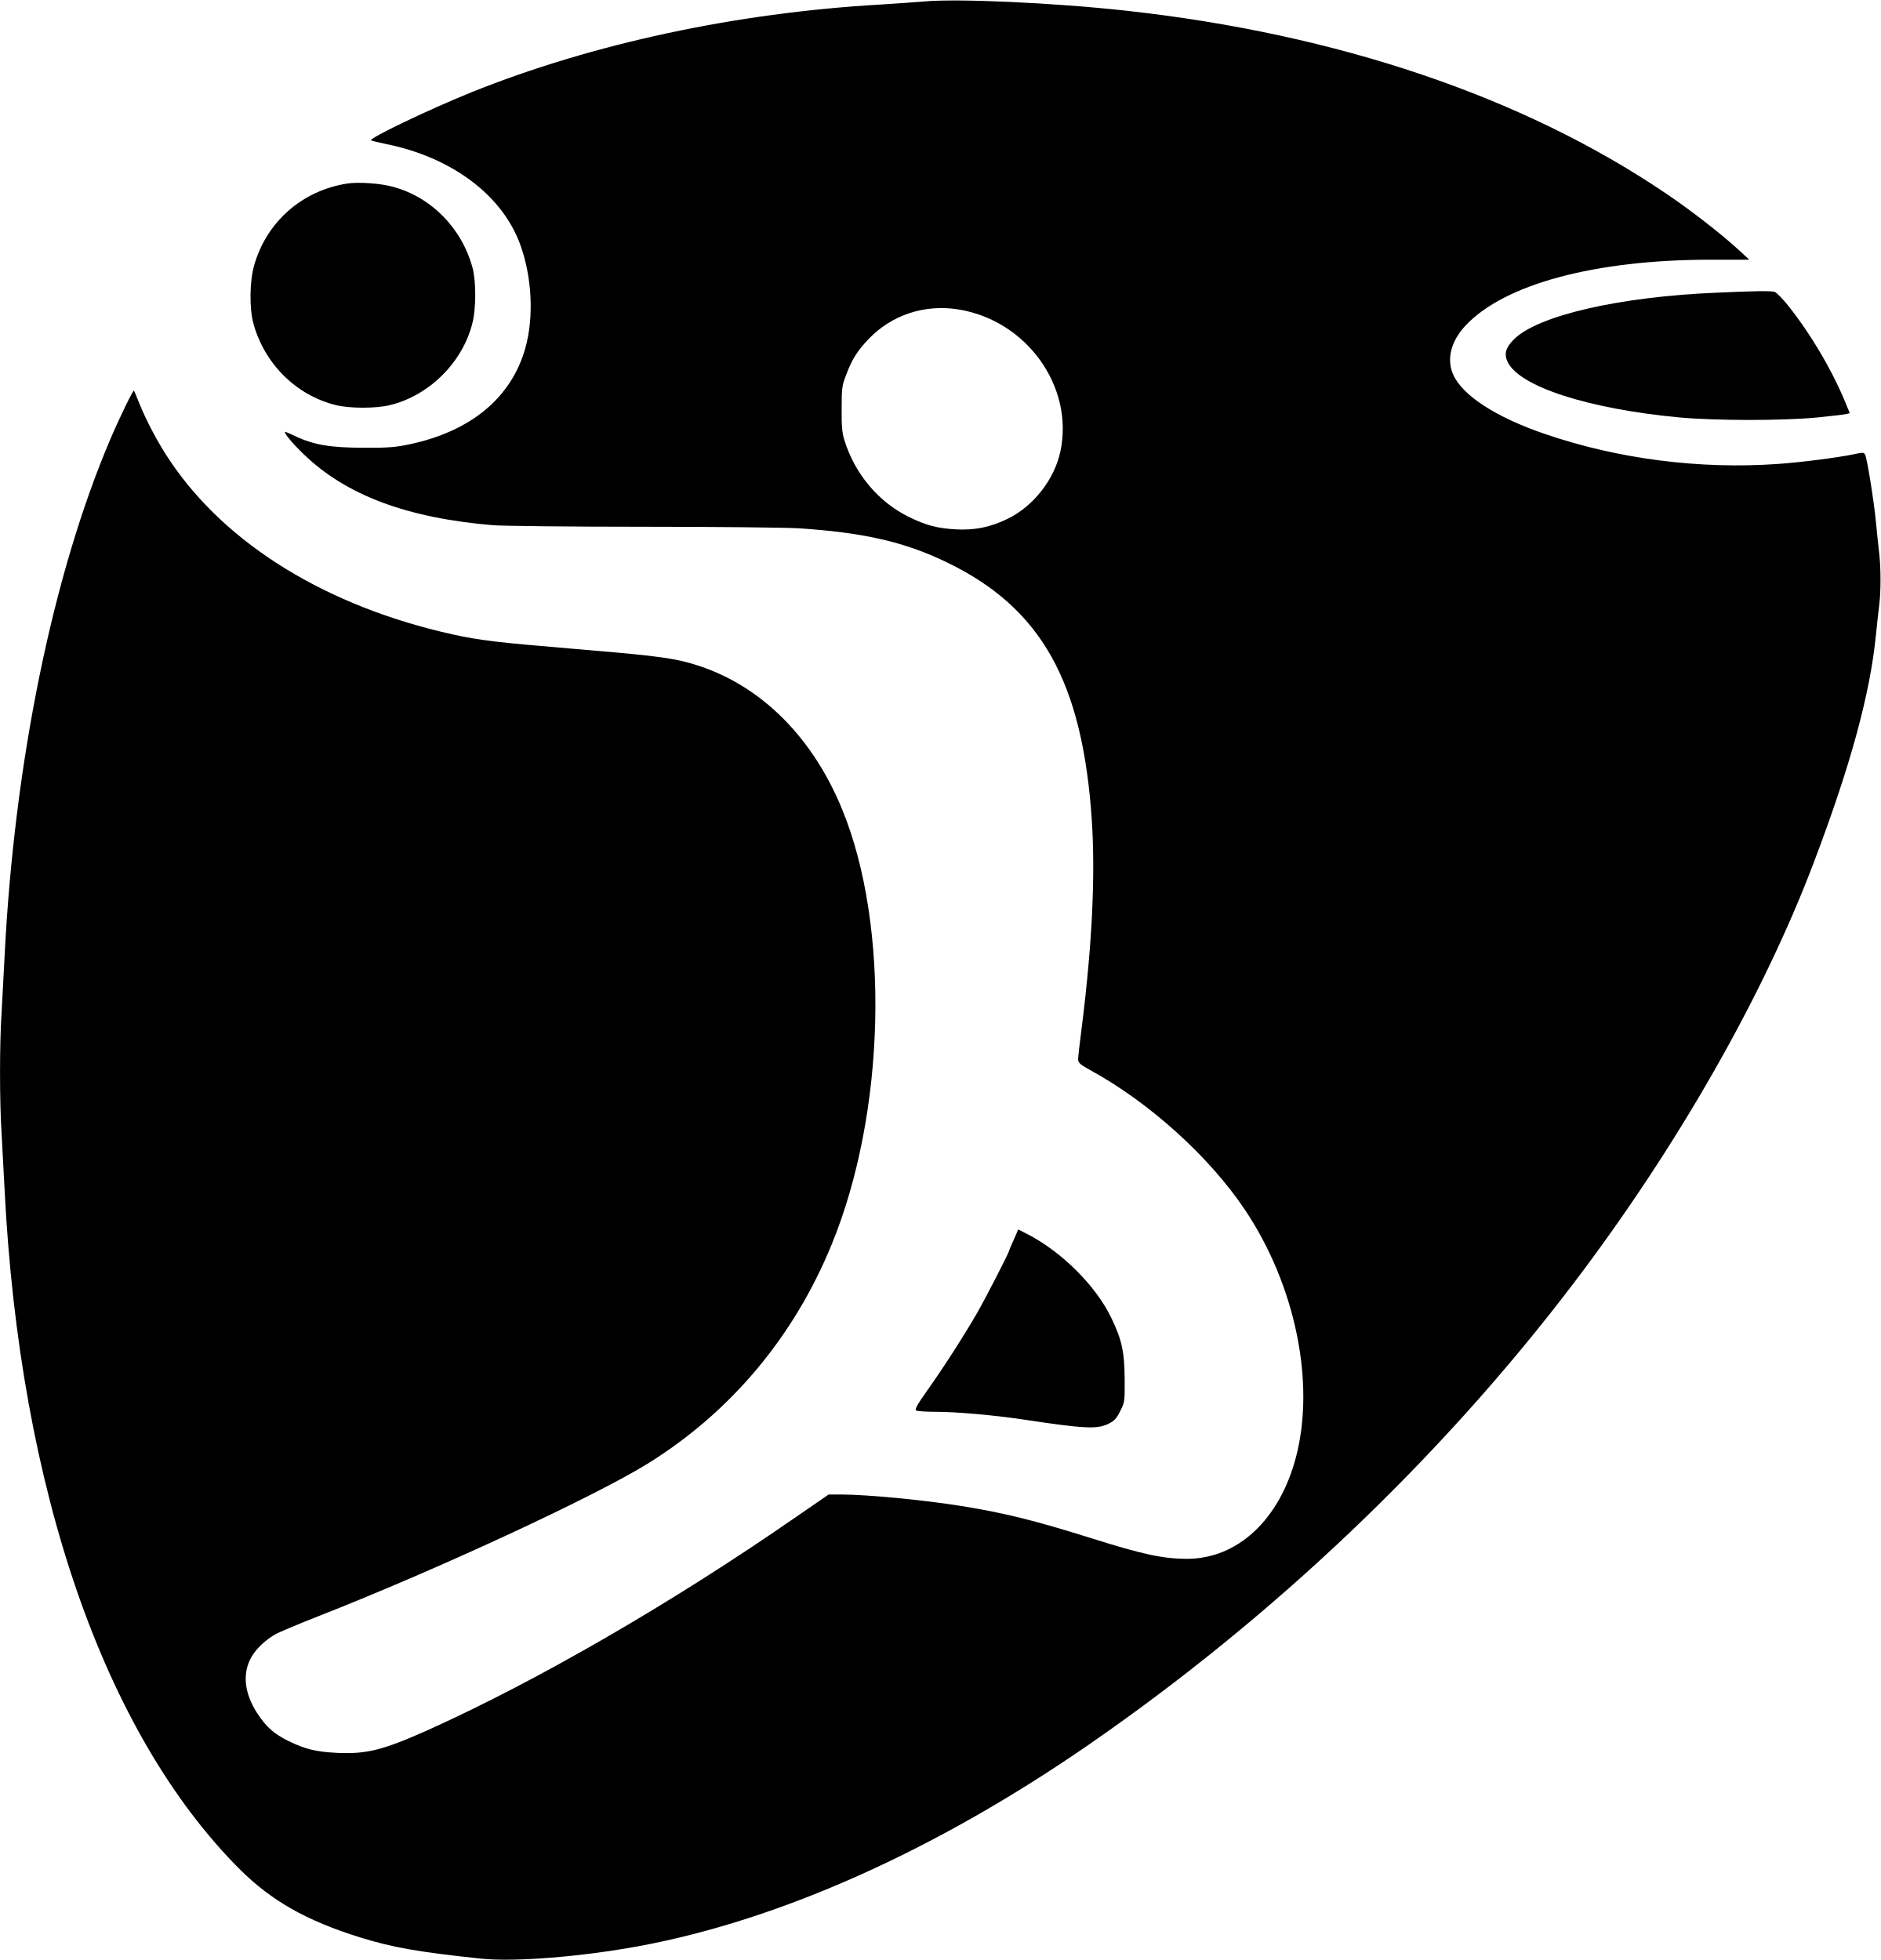
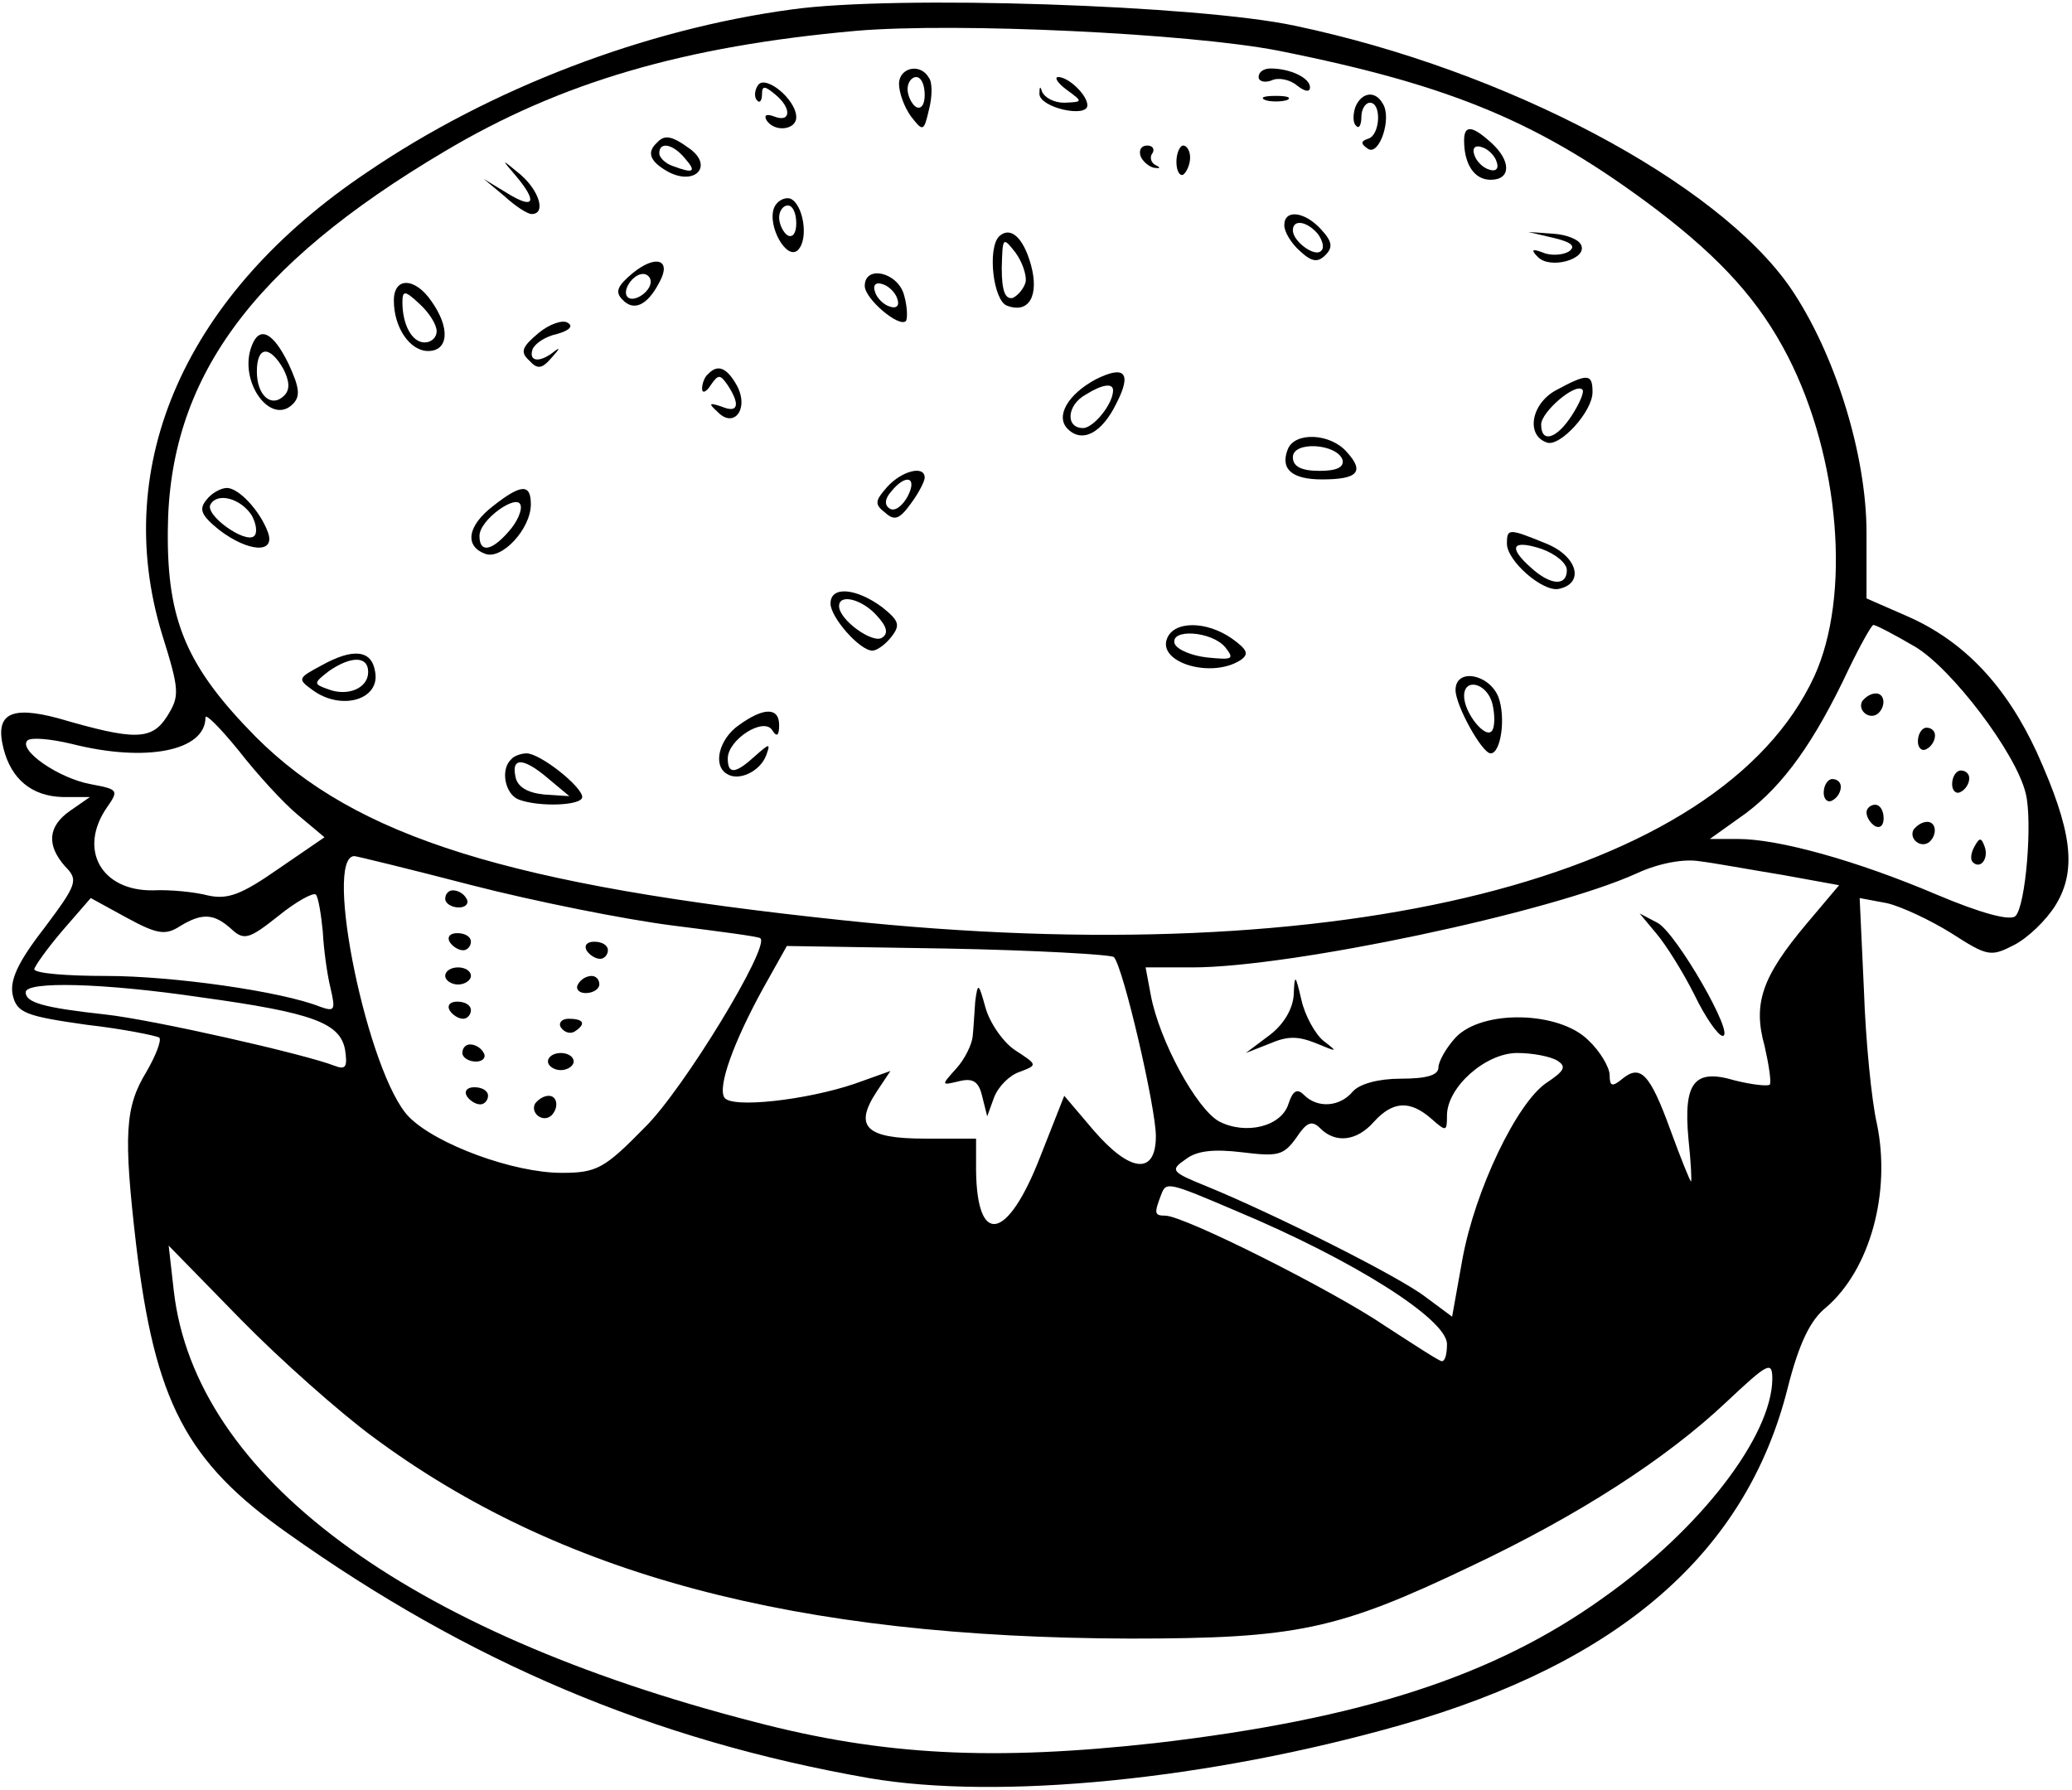
- <svg xmlns="http://www.w3.org/2000/svg" version="1.0" width="1228pt" height="1280pt" viewBox="0 0 1228 1280" preserveAspectRatio="xMidYMid meet">
-   <g transform="translate(0,1280) scale(0.1,-0.1)" fill="#000000" stroke="none">
-     <path d="M6030 12790 c-47 -4 -175 -13 -285 -20 -939 -54 -1876 -255 -2665 -572 -279 -113 -671 -300 -657 -315 3 -2 48 -13 100 -24 424 -86 752 -330 871 -648 80 -213 94 -481 36 -686 -92 -324 -357 -543 -758 -627 -90 -19 -138 -23 -297 -22 -214 0 -324 18 -443 74 -35 16 -66 30 -69 30 -16 0 46 -76 124 -150 276 -265 672 -413 1233 -460 63 -5 502 -10 975 -10 480 0 931 -5 1020 -10 425 -28 689 -88 965 -221 620 -298 891 -782 950 -1694 23 -360 1 -808 -65 -1334 -14 -106 -25 -205 -25 -220 1 -22 13 -33 82 -71 385 -211 775 -564 1007 -910 329 -491 461 -1128 334 -1615 -107 -409 -381 -665 -712 -665 -156 0 -290 29 -623 134 -373 117 -562 164 -851 211 -251 40 -616 75 -789 75 l-77 0 -209 -144 c-810 -562 -1694 -1073 -2407 -1394 -295 -132 -402 -159 -600 -149 -133 7 -203 24 -313 78 -93 46 -144 91 -202 180 -81 125 -97 248 -47 351 29 60 91 122 163 164 22 13 148 66 280 118 776 304 1813 785 2159 1001 538 336 948 824 1195 1426 354 860 383 2080 69 2844 -205 500 -568 843 -1014 960 -120 32 -260 48 -765 90 -465 39 -587 53 -760 91 -820 181 -1482 586 -1850 1135 -74 108 -157 266 -200 374 -18 44 -33 82 -35 84 -6 5 -91 -169 -154 -316 -376 -881 -628 -2114 -691 -3378 -6 -121 -15 -290 -20 -375 -13 -199 -13 -569 0 -775 5 -88 14 -257 20 -375 99 -1959 649 -3549 1534 -4436 208 -207 434 -336 786 -446 212 -66 382 -96 790 -139 220 -23 656 12 1035 82 920 171 1934 625 2930 1312 1212 837 2304 1876 3171 3017 675 889 1238 1875 1569 2750 240 633 367 1100 405 1485 6 61 15 143 20 183 13 93 13 256 0 358 -5 43 -14 131 -20 194 -13 135 -58 418 -71 441 -8 15 -15 15 -71 3 -104 -22 -343 -53 -500 -64 -511 -36 -1044 33 -1520 196 -319 109 -536 250 -598 386 -46 101 -16 221 82 324 254 269 844 427 1592 428 l259 0 -64 59 c-118 109 -322 267 -484 376 -932 630 -2142 1039 -3520 1191 -472 52 -1111 81 -1325 60z m230 -2011 c443 -72 753 -502 665 -924 -38 -184 -176 -361 -345 -443 -112 -55 -215 -76 -340 -69 -120 7 -192 26 -305 81 -199 98 -353 281 -421 501 -15 47 -19 91 -18 205 0 133 2 151 27 216 40 107 74 161 148 239 152 159 367 230 589 194z" />
-     <path d="M2265 11601 c-295 -47 -526 -252 -606 -536 -29 -103 -31 -277 -5 -375 72 -266 281 -473 541 -536 92 -22 258 -22 350 0 258 62 479 282 541 541 23 94 23 268 0 355 -69 257 -266 460 -516 529 -84 24 -230 34 -305 22z" />
-     <path d="M11217 10889 c-641 -26 -1176 -149 -1332 -306 -53 -53 -65 -95 -40 -147 77 -161 526 -306 1120 -362 240 -22 680 -22 905 0 90 9 174 19 187 22 l22 6 -19 46 c-87 218 -228 460 -381 653 -38 48 -79 89 -91 93 -27 7 -126 6 -371 -5z" />
-     <path d="M6620 4704 c-17 -36 -30 -68 -30 -71 0 -11 -155 -313 -211 -410 -87 -150 -219 -356 -323 -502 -66 -93 -84 -126 -74 -132 7 -5 65 -9 129 -9 133 0 374 -21 569 -50 404 -61 487 -65 560 -27 37 18 51 33 75 82 30 59 30 62 29 210 -1 177 -19 258 -88 400 -101 210 -328 435 -554 549 l-53 27 -29 -67z" />
+ <svg xmlns="http://www.w3.org/2000/svg" version="1.0" width="242pt" height="209pt" viewBox="0 0 242 209" preserveAspectRatio="xMidYMid meet">
+   <g transform="translate(0,209) scale(0.1,-0.1)" fill="#000000" stroke="none">
+     <path d="M925 2079 c-171 -23 -352 -92 -496 -190 -212 -142 -300 -341 -240 -539 21 -67 21 -73 6 -97 -18 -28 -38 -28 -127 -2 -56 15 -74 5 -64 -35 9 -36 33 -56 69 -57 l32 0 -23 -16 c-26 -18 -28 -40 -6 -65 16 -16 14 -21 -25 -73 -31 -40 -40 -61 -36 -78 5 -20 15 -24 86 -34 44 -5 82 -13 85 -15 3 -3 -4 -21 -15 -40 -25 -41 -27 -73 -12 -202 22 -183 58 -253 177 -337 211 -150 427 -242 679 -286 152 -26 396 -2 621 62 256 73 404 202 452 394 13 51 26 79 45 94 51 44 76 134 59 215 -6 26 -13 96 -15 155 l-5 108 32 -6 c17 -4 51 -20 75 -35 42 -27 46 -28 73 -14 16 8 38 29 49 47 25 41 19 87 -22 178 -36 78 -85 130 -151 159 l-48 21 0 77 c0 91 -37 210 -89 286 -85 123 -331 254 -579 306 -112 24 -465 36 -587 19z m567 -48 c206 -41 309 -85 443 -186 76 -58 120 -107 153 -171 61 -119 74 -280 31 -374 -109 -236 -551 -347 -1134 -285 -390 41 -569 97 -686 214 -81 82 -104 136 -103 241 1 177 97 309 323 443 136 81 280 123 481 141 118 10 388 -3 492 -23z m744 -696 c43 -25 119 -125 130 -172 8 -32 0 -131 -12 -143 -6 -6 -40 3 -92 25 -94 40 -185 65 -232 65 l-33 0 42 30 c44 33 80 83 120 168 14 29 27 52 29 52 3 0 24 -11 48 -25z m-1888 -197 l31 -26 -54 -37 c-43 -30 -59 -36 -82 -31 -15 4 -44 7 -64 6 -61 -1 -88 48 -54 97 14 20 13 21 -19 27 -38 7 -85 40 -74 51 4 4 27 2 52 -4 87 -22 156 -8 156 31 0 5 17 -12 39 -39 21 -27 52 -61 69 -75z m203 -82 c74 -19 179 -40 234 -47 55 -7 102 -13 103 -15 12 -9 -90 -177 -135 -221 -47 -48 -56 -53 -97 -53 -56 0 -146 33 -178 65 -48 48 -101 305 -64 305 2 0 64 -15 137 -34z m1531 12 l66 -12 -38 -45 c-52 -62 -63 -93 -49 -143 5 -22 8 -42 6 -45 -3 -2 -21 0 -41 5 -47 14 -60 -2 -54 -68 3 -28 4 -50 3 -50 -1 0 -12 27 -24 60 -24 66 -35 77 -56 60 -12 -10 -15 -9 -15 4 0 9 -11 28 -25 41 -34 34 -124 36 -155 3 -11 -12 -20 -28 -20 -35 0 -9 -14 -13 -44 -13 -26 0 -48 -6 -56 -15 -15 -18 -41 -20 -57 -4 -8 8 -13 5 -18 -10 -8 -27 -50 -37 -81 -21 -26 14 -70 94 -80 148 l-6 32 55 0 c114 0 418 64 519 110 26 12 55 17 73 14 17 -2 60 -10 97 -16z m-1705 -66 c1 -20 5 -50 9 -66 6 -26 5 -28 -12 -22 -45 18 -172 36 -250 36 -46 0 -84 3 -84 8 1 4 15 24 33 45 l33 38 42 -23 c35 -19 45 -21 62 -10 26 16 40 15 60 -3 15 -14 21 -12 55 15 21 17 41 28 44 25 3 -4 6 -23 8 -43z m924 -30 c11 -12 49 -176 49 -209 0 -46 -30 -43 -73 7 l-34 40 -28 -71 c-38 -98 -74 -106 -75 -16 l0 37 -60 0 c-69 0 -83 14 -56 55 l16 24 -42 -15 c-56 -19 -144 -29 -152 -16 -8 13 11 65 45 127 l28 50 188 -3 c103 -2 191 -7 194 -10z m-1066 -47 c131 -18 162 -30 168 -61 3 -20 1 -24 -12 -19 -36 14 -213 54 -268 60 -73 8 -93 14 -93 26 0 13 90 11 205 -6z m1584 -74 c11 -7 8 -12 -13 -26 -34 -23 -83 -124 -98 -206 l-12 -67 -31 23 c-31 24 -177 97 -255 129 -42 17 -44 19 -25 32 13 10 33 12 66 8 41 -5 48 -4 63 17 12 18 18 21 28 11 18 -18 43 -15 63 8 22 24 42 25 67 3 17 -15 18 -15 18 4 0 33 45 73 82 73 18 0 39 -4 47 -9z m-374 -176 c136 -57 245 -126 245 -155 0 -11 -2 -20 -6 -20 -3 0 -32 19 -66 41 -60 41 -235 129 -257 129 -13 0 -13 3 -5 24 6 16 7 16 89 -19z m-1010 -263 c218 -162 494 -235 885 -236 194 0 242 10 397 84 127 60 229 126 299 192 49 46 54 49 54 27 -1 -67 -84 -175 -197 -255 -128 -92 -283 -142 -523 -170 -189 -21 -318 -15 -470 25 -407 105 -652 287 -677 503 l-6 53 84 -86 c46 -47 116 -109 154 -137z" />
+     <path d="M1050 1992 c0 -10 6 -27 14 -38 14 -18 15 -18 21 8 4 15 4 32 0 37 -10 18 -35 12 -35 -7z m30 -13 c0 -11 -4 -17 -10 -14 -5 3 -10 13 -10 21 0 8 5 14 10 14 6 0 10 -9 10 -21z" />
+     <path d="M1470 2000 c0 -5 7 -7 15 -4 8 4 22 1 30 -6 9 -7 15 -8 15 -2 0 11 -23 22 -46 22 -8 0 -14 -4 -14 -10z" />
+     <path d="M885 1990 c-4 -6 -4 -14 -1 -17 3 -4 6 -1 6 7 0 10 3 10 15 0 20 -16 19 -34 -1 -26 -8 3 -12 2 -9 -4 9 -15 35 -12 35 3 0 21 -37 51 -45 37z" />
+     <path d="M1214 1980 c1 -16 56 -28 56 -13 0 12 -22 33 -34 33 -5 0 -1 -7 10 -15 19 -14 19 -14 -3 -15 -12 0 -23 6 -26 13 -2 7 -3 6 -3 -3z" />
+     <path d="M1478 1973 c6 -2 18 -2 25 0 6 3 1 5 -13 5 -14 0 -19 -2 -12 -5z" />
+     <path d="M1583 1965 c-3 -9 -3 -19 1 -22 3 -4 6 1 6 10 0 10 5 17 10 17 14 0 12 -38 -2 -42 -9 -3 -9 -6 0 -12 13 -8 28 36 17 53 -9 16 -25 13 -32 -4z" />
+     <path d="M1710 1926 c0 -28 12 -46 31 -46 24 0 24 22 1 43 -23 21 -32 21 -32 3z m38 -25 c3 -8 -1 -12 -9 -9 -7 2 -15 10 -17 17 -3 8 1 12 9 9 7 -2 15 -10 17 -17z" />
+     <path d="M767 1923 c-12 -11 -8 -22 14 -34 31 -16 52 7 25 27 -22 16 -30 17 -39 7z m33 -18 c14 -16 10 -18 -14 -9 -9 3 -16 10 -16 15 0 14 16 11 30 -6z" />
+     <path d="M1332 1908 c2 -6 10 -13 16 -14 7 -1 8 0 2 3 -5 2 -8 9 -4 14 3 5 0 9 -6 9 -7 0 -10 -5 -8 -12z" />
+     <path d="M1374 1901 c0 -11 4 -17 8 -15 4 3 8 12 8 20 0 8 -4 14 -8 14 -4 0 -8 -9 -8 -19z" />
+     <path d="M603 1884 c25 -30 21 -39 -10 -20 l-28 17 24 -20 c13 -12 27 -21 32 -21 17 0 9 27 -13 46 -23 19 -23 19 -5 -2z" />
+     <path d="M904 1847 c-8 -21 15 -62 28 -49 13 13 6 54 -9 60 -7 2 -16 -3 -19 -11z m26 -18 c0 -11 -4 -17 -10 -14 -5 3 -10 13 -10 21 0 8 5 14 10 14 6 0 10 -9 10 -21z" />
+     <path d="M1500 1827 c0 -8 8 -21 18 -30 14 -13 21 -14 30 -5 9 9 8 16 -5 30 -19 21 -43 24 -43 5z m39 -10 c6 -8 8 -17 4 -20 -7 -8 -33 11 -33 24 0 13 16 11 29 -4z" />
+     <path d="M1167 1814 c-14 -14 -7 -75 9 -81 26 -10 38 12 28 48 -9 32 -24 45 -37 33z m31 -53 c-2 -8 -9 -16 -15 -19 -9 -2 -13 8 -13 35 1 36 1 37 16 18 8 -11 13 -26 12 -34z" />
+     <path d="M1815 1812 c21 -5 26 -10 17 -16 -7 -4 -21 -5 -30 -1 -13 5 -14 3 -6 -5 14 -15 57 -3 51 13 -2 7 -17 13 -33 14 l-29 2 30 -7z" />
+     <path d="M739 1771 c-18 -15 -21 -22 -12 -31 13 -14 29 -7 43 20 15 27 -4 33 -31 11z m21 -10 c0 -12 -20 -25 -27 -18 -7 7 6 27 18 27 5 0 9 -4 9 -9z" />
+     <path d="M1010 1756 c0 -15 40 -49 48 -41 2 2 2 16 -2 30 -7 27 -46 36 -46 11z m38 -15 c3 -8 -1 -12 -9 -9 -7 2 -15 10 -17 17 -3 8 1 12 9 9 7 -2 15 -10 17 -17z" />
+     <path d="M460 1739 c0 -32 19 -59 40 -59 24 0 26 27 4 58 -19 28 -44 29 -44 1z m50 -36 c0 -7 -6 -13 -14 -13 -15 0 -26 21 -26 47 0 14 3 14 20 -2 11 -10 20 -24 20 -32z" />
+     <path d="M629 1701 c-19 -16 -22 -22 -11 -32 10 -11 15 -10 27 4 8 9 10 12 3 7 -17 -14 -31 -13 -26 2 3 7 15 15 29 18 14 4 19 9 12 13 -6 4 -22 -2 -34 -12z" />
+     <path d="M294 1686 c-16 -41 22 -94 48 -68 9 9 8 19 -5 47 -18 37 -34 45 -43 21z m37 -27 c7 -14 8 -24 1 -31 -15 -15 -32 0 -32 28 0 30 15 31 31 3z" />
+     <path d="M827 1653 c-4 -3 -7 -11 -7 -17 0 -6 5 -4 10 4 9 13 11 13 20 0 15 -23 12 -33 -7 -25 -15 5 -16 4 -5 -6 19 -20 37 3 23 30 -12 22 -23 26 -34 14z" />
+     <path d="M1280 1647 c-32 -17 -48 -43 -33 -58 17 -17 40 -5 57 30 18 35 10 45 -24 28z m20 -13 c0 -16 -23 -44 -35 -44 -21 0 -19 27 3 39 19 12 32 14 32 5z" />
+     <path d="M1817 1634 c-29 -16 -35 -53 -10 -61 15 -5 53 36 53 59 0 22 -6 22 -43 2z m19 -29 c-18 -28 -36 -33 -36 -11 0 15 40 49 48 41 3 -2 -3 -16 -12 -30z" />
+     <path d="M1504 1565 c-9 -23 5 -35 40 -35 42 0 50 9 29 32 -19 22 -61 24 -69 3z m64 -12 c2 -9 -7 -13 -27 -13 -21 0 -31 5 -31 16 0 19 51 16 58 -3z" />
+     <path d="M1036 1521 c-14 -16 -15 -20 -2 -30 11 -10 17 -7 30 11 9 12 16 26 16 30 0 15 -27 8 -44 -11z m24 -11 c-6 -11 -15 -18 -21 -14 -6 4 -6 11 2 20 17 21 31 17 19 -6z" />
+     <path d="M241 1506 c-9 -11 -6 -18 15 -35 34 -26 66 -28 57 -3 -9 25 -34 52 -48 52 -7 0 -18 -6 -24 -14z m53 -18 c5 -9 7 -20 3 -24 -10 -10 -59 25 -51 37 8 14 35 7 48 -13z" />
+     <path d="M576 1499 c-30 -23 -34 -47 -9 -56 19 -7 53 29 53 58 0 24 -11 24 -44 -2z m18 -30 c-20 -23 -34 -25 -34 -5 0 19 44 50 48 36 2 -6 -4 -20 -14 -31z" />
+     <path d="M1760 1455 c0 -20 41 -56 60 -53 31 6 23 38 -14 53 -44 18 -46 18 -46 0z m70 -31 c0 -19 -19 -18 -42 3 -27 24 -22 33 12 22 17 -6 30 -17 30 -25z" />
+     <path d="M970 1385 c0 -16 34 -55 49 -55 5 0 15 7 22 16 11 14 9 19 -11 35 -30 22 -60 25 -60 4z m54 -14 c12 -13 14 -21 6 -26 -11 -7 -50 21 -50 37 0 15 27 8 44 -11z" />
+     <path d="M1363 1344 c-11 -28 52 -47 86 -25 10 7 8 12 -10 25 -30 21 -68 21 -76 0z m68 -10 c11 -14 9 -15 -21 -12 -18 2 -35 9 -38 16 -6 18 43 15 59 -4z" />
+     <path d="M376 1313 c-28 -15 -29 -16 -11 -29 34 -25 80 -11 73 22 -4 25 -26 27 -62 7z m54 -8 c0 -19 -24 -29 -47 -20 -17 6 -17 7 1 21 26 18 46 18 46 -1z" />
+     <path d="M1700 1284 c0 -18 31 -74 41 -74 12 0 18 42 9 66 -11 27 -50 34 -50 8z m43 -16 c3 -12 3 -26 0 -31 -7 -12 -33 20 -33 40 0 22 27 15 33 -9z" />
+     <path d="M863 1243 c-23 -16 -31 -47 -14 -57 14 -9 39 3 46 22 5 14 4 14 -13 -1 -23 -21 -32 -22 -32 -3 0 22 42 49 52 33 5 -8 8 -7 8 6 0 21 -18 21 -47 0z" />
+     <path d="M597 1203 c-13 -12 -7 -41 9 -47 24 -9 74 -7 74 3 0 12 -49 51 -65 51 -6 0 -15 -3 -18 -7z m44 -23 l24 -20 -30 2 c-19 2 -31 9 -33 21 -5 23 10 22 39 -3z" />
+     <path d="M2175 1271 c-6 -11 9 -23 19 -14 9 9 7 23 -3 23 -6 0 -12 -4 -16 -9z" />
+     <path d="M2240 1224 c0 -8 5 -12 10 -9 6 3 10 10 10 16 0 5 -4 9 -10 9 -5 0 -10 -7 -10 -16z" />
+     <path d="M2280 1174 c0 -8 5 -12 10 -9 6 3 10 10 10 16 0 5 -4 9 -10 9 -5 0 -10 -7 -10 -16z" />
+     <path d="M2130 1164 c0 -8 5 -12 10 -9 6 3 10 10 10 16 0 5 -4 9 -10 9 -5 0 -10 -7 -10 -16z" />
+     <path d="M2180 1141 c0 -6 5 -13 10 -16 6 -3 10 1 10 9 0 9 -4 16 -10 16 -5 0 -10 -4 -10 -9z" />
+     <path d="M2235 1121 c-6 -11 9 -23 19 -14 9 9 7 23 -3 23 -6 0 -12 -4 -16 -9z" />
+     <path d="M2306 1101 c-4 -7 -5 -15 -2 -18 9 -9 19 4 14 18 -4 11 -6 11 -12 0z" />
+     <path d="M520 1040 c0 -5 7 -10 16 -10 8 0 12 5 9 10 -3 6 -10 10 -16 10 -5 0 -9 -4 -9 -10z" />
+     <path d="M525 990 c3 -5 10 -10 16 -10 5 0 9 5 9 10 0 6 -7 10 -16 10 -8 0 -12 -4 -9 -10z" />
+     <path d="M685 980 c3 -5 10 -10 16 -10 5 0 9 5 9 10 0 6 -7 10 -16 10 -8 0 -12 -4 -9 -10z" />
+     <path d="M520 950 c0 -5 7 -10 15 -10 8 0 15 5 15 10 0 6 -7 10 -15 10 -8 0 -15 -4 -15 -10z" />
+     <path d="M675 940 c-3 -5 1 -10 9 -10 9 0 16 5 16 10 0 6 -4 10 -9 10 -6 0 -13 -4 -16 -10z" />
+     <path d="M525 910 c3 -5 10 -10 16 -10 5 0 9 5 9 10 0 6 -7 10 -16 10 -8 0 -12 -4 -9 -10z" />
+     <path d="M655 890 c4 -6 11 -8 16 -5 14 9 11 15 -7 15 -8 0 -12 -5 -9 -10z" />
+     <path d="M540 860 c0 -5 7 -10 16 -10 8 0 12 5 9 10 -3 6 -10 10 -16 10 -5 0 -9 -4 -9 -10z" />
+     <path d="M640 850 c0 -5 7 -10 15 -10 8 0 15 5 15 10 0 6 -7 10 -15 10 -8 0 -15 -4 -15 -10z" />
+     <path d="M545 810 c3 -5 10 -10 16 -10 5 0 9 5 9 10 0 6 -7 10 -16 10 -8 0 -12 -4 -9 -10z" />
+     <path d="M625 801 c-6 -11 9 -23 19 -14 9 9 7 23 -3 23 -6 0 -12 -4 -16 -9z" />
+     <path d="M1935 999 c11 -13 31 -45 44 -71 13 -27 28 -48 33 -48 15 0 -54 120 -76 132 l-21 11 20 -24z" />
+     <path d="M1511 928 c-1 -16 -11 -34 -28 -47 l-28 -21 28 11 c21 9 33 9 55 0 24 -10 25 -10 8 3 -10 8 -22 30 -26 48 -7 30 -8 31 -9 6z" />
+     <path d="M1139 920 c-1 -14 -2 -32 -3 -41 -1 -9 -9 -26 -19 -37 -18 -20 -18 -20 3 -15 16 4 23 0 27 -17 l6 -24 8 22 c5 13 18 26 30 30 21 8 21 8 -5 25 -14 9 -30 32 -35 50 -8 29 -9 30 -12 7z" />
  </g>
</svg>
